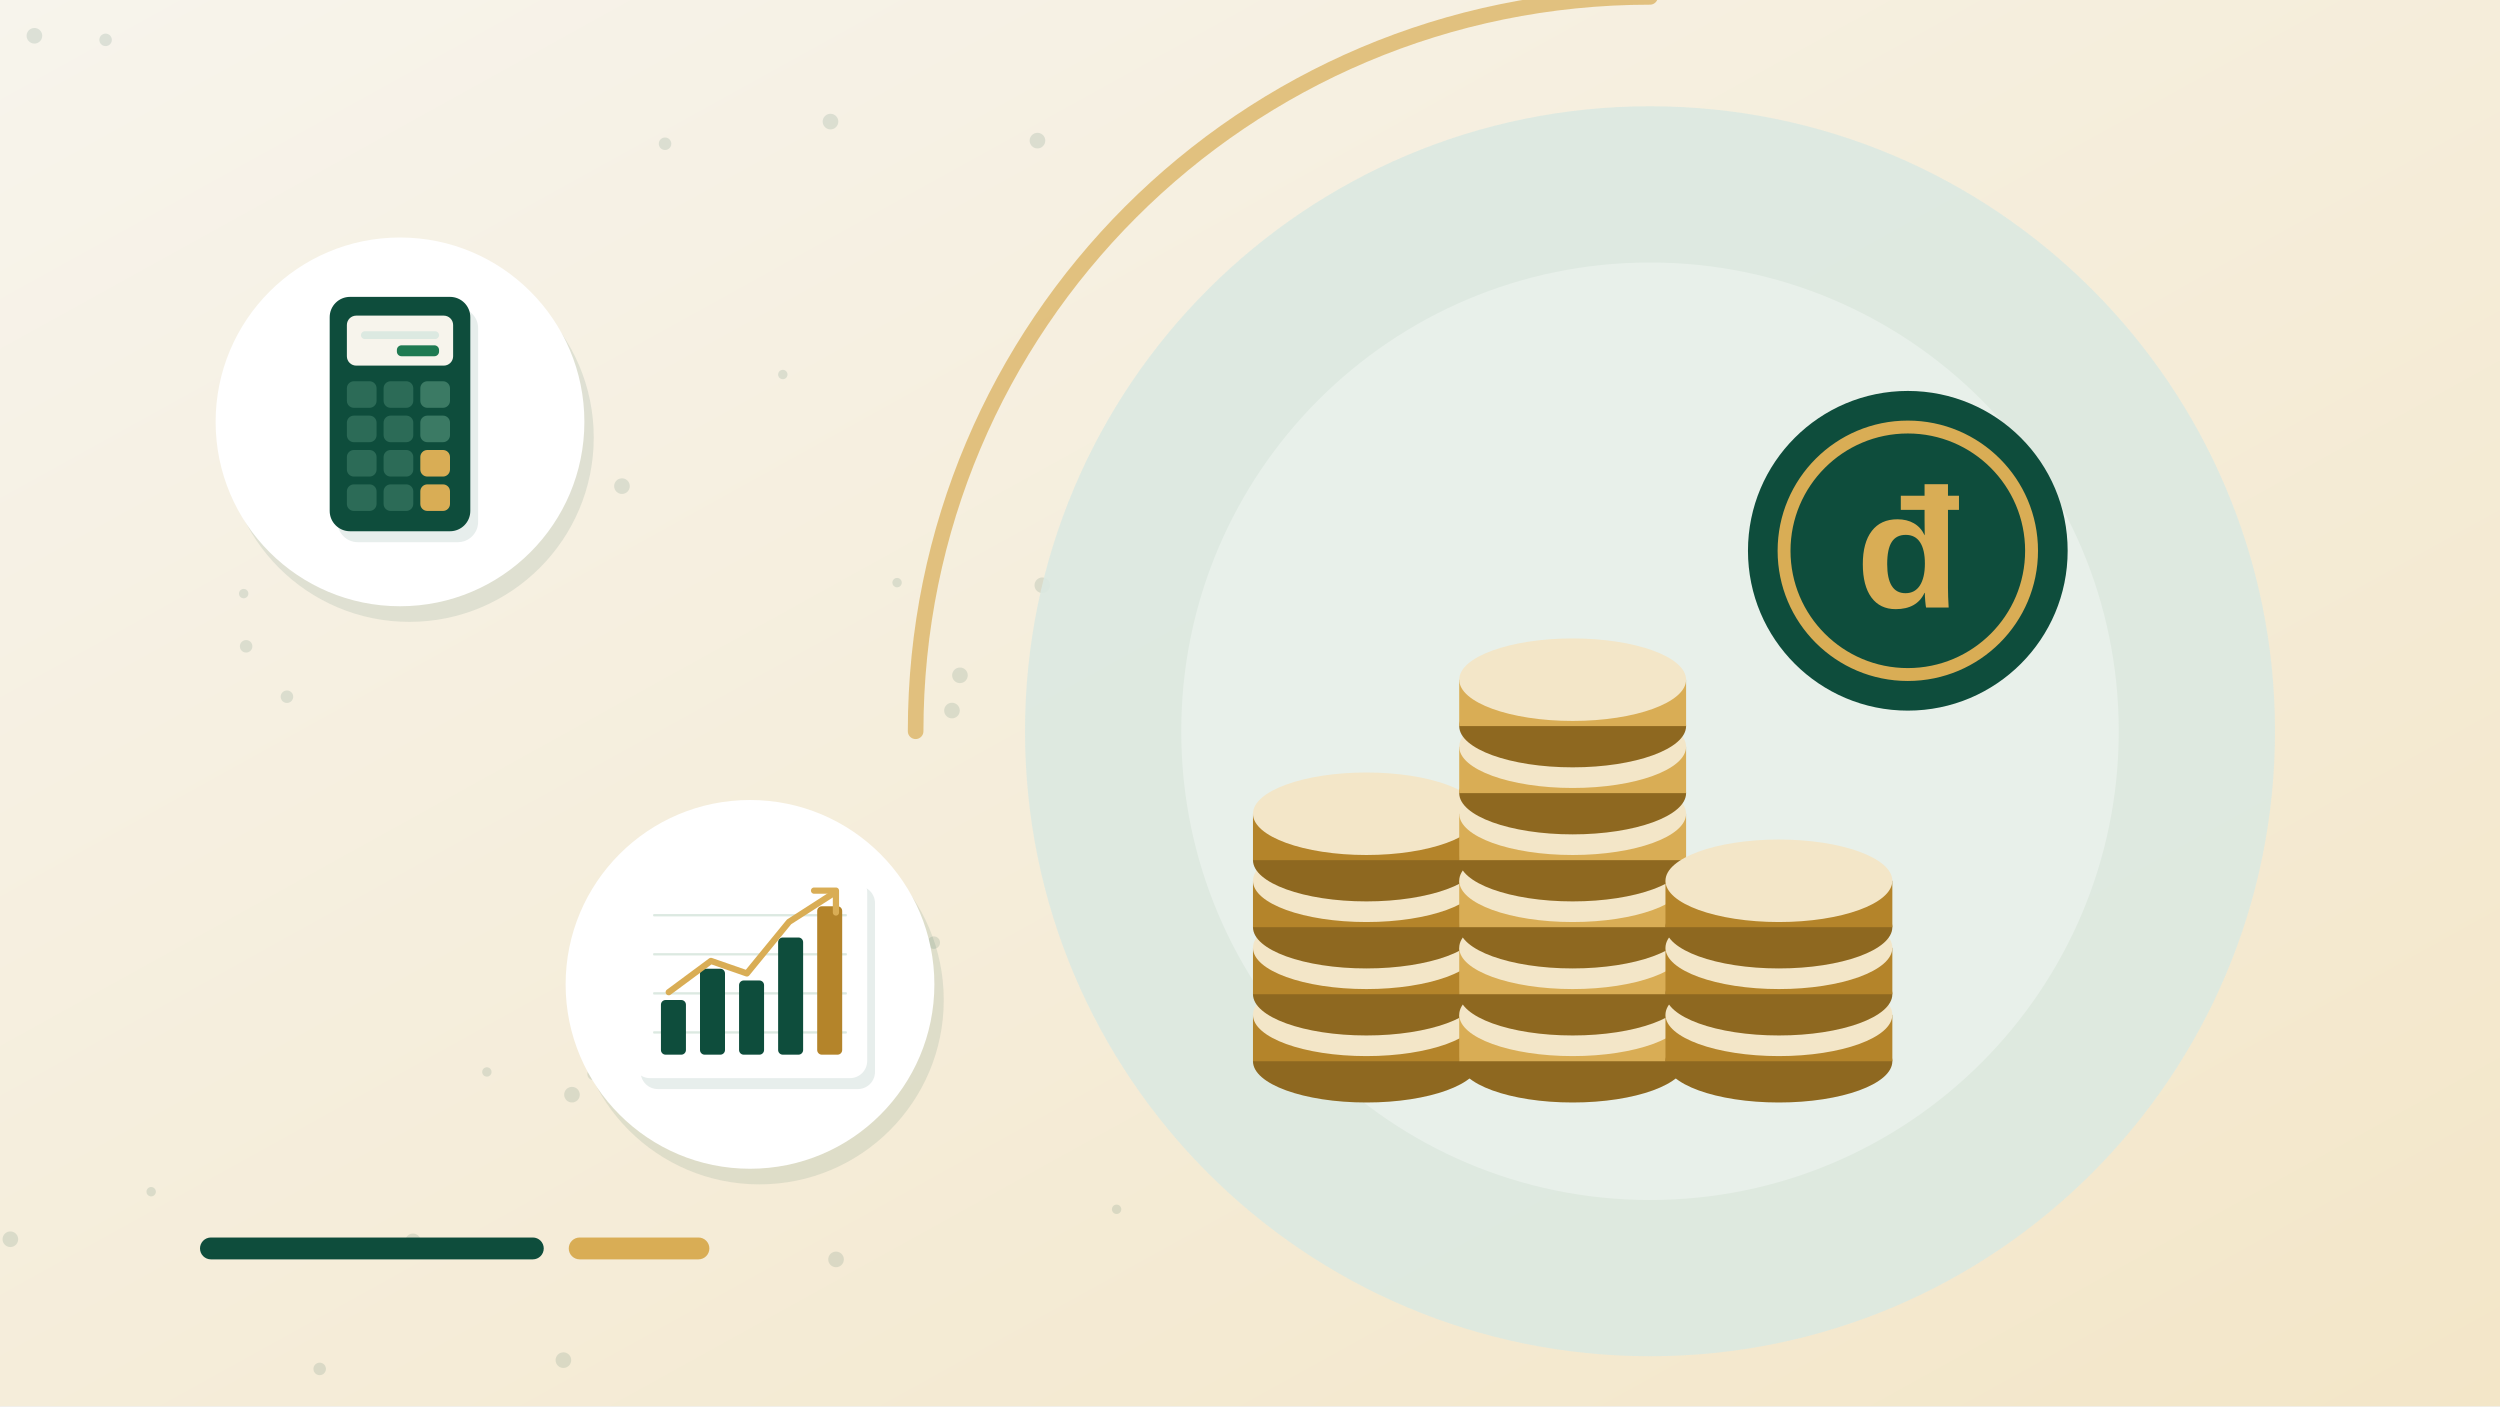
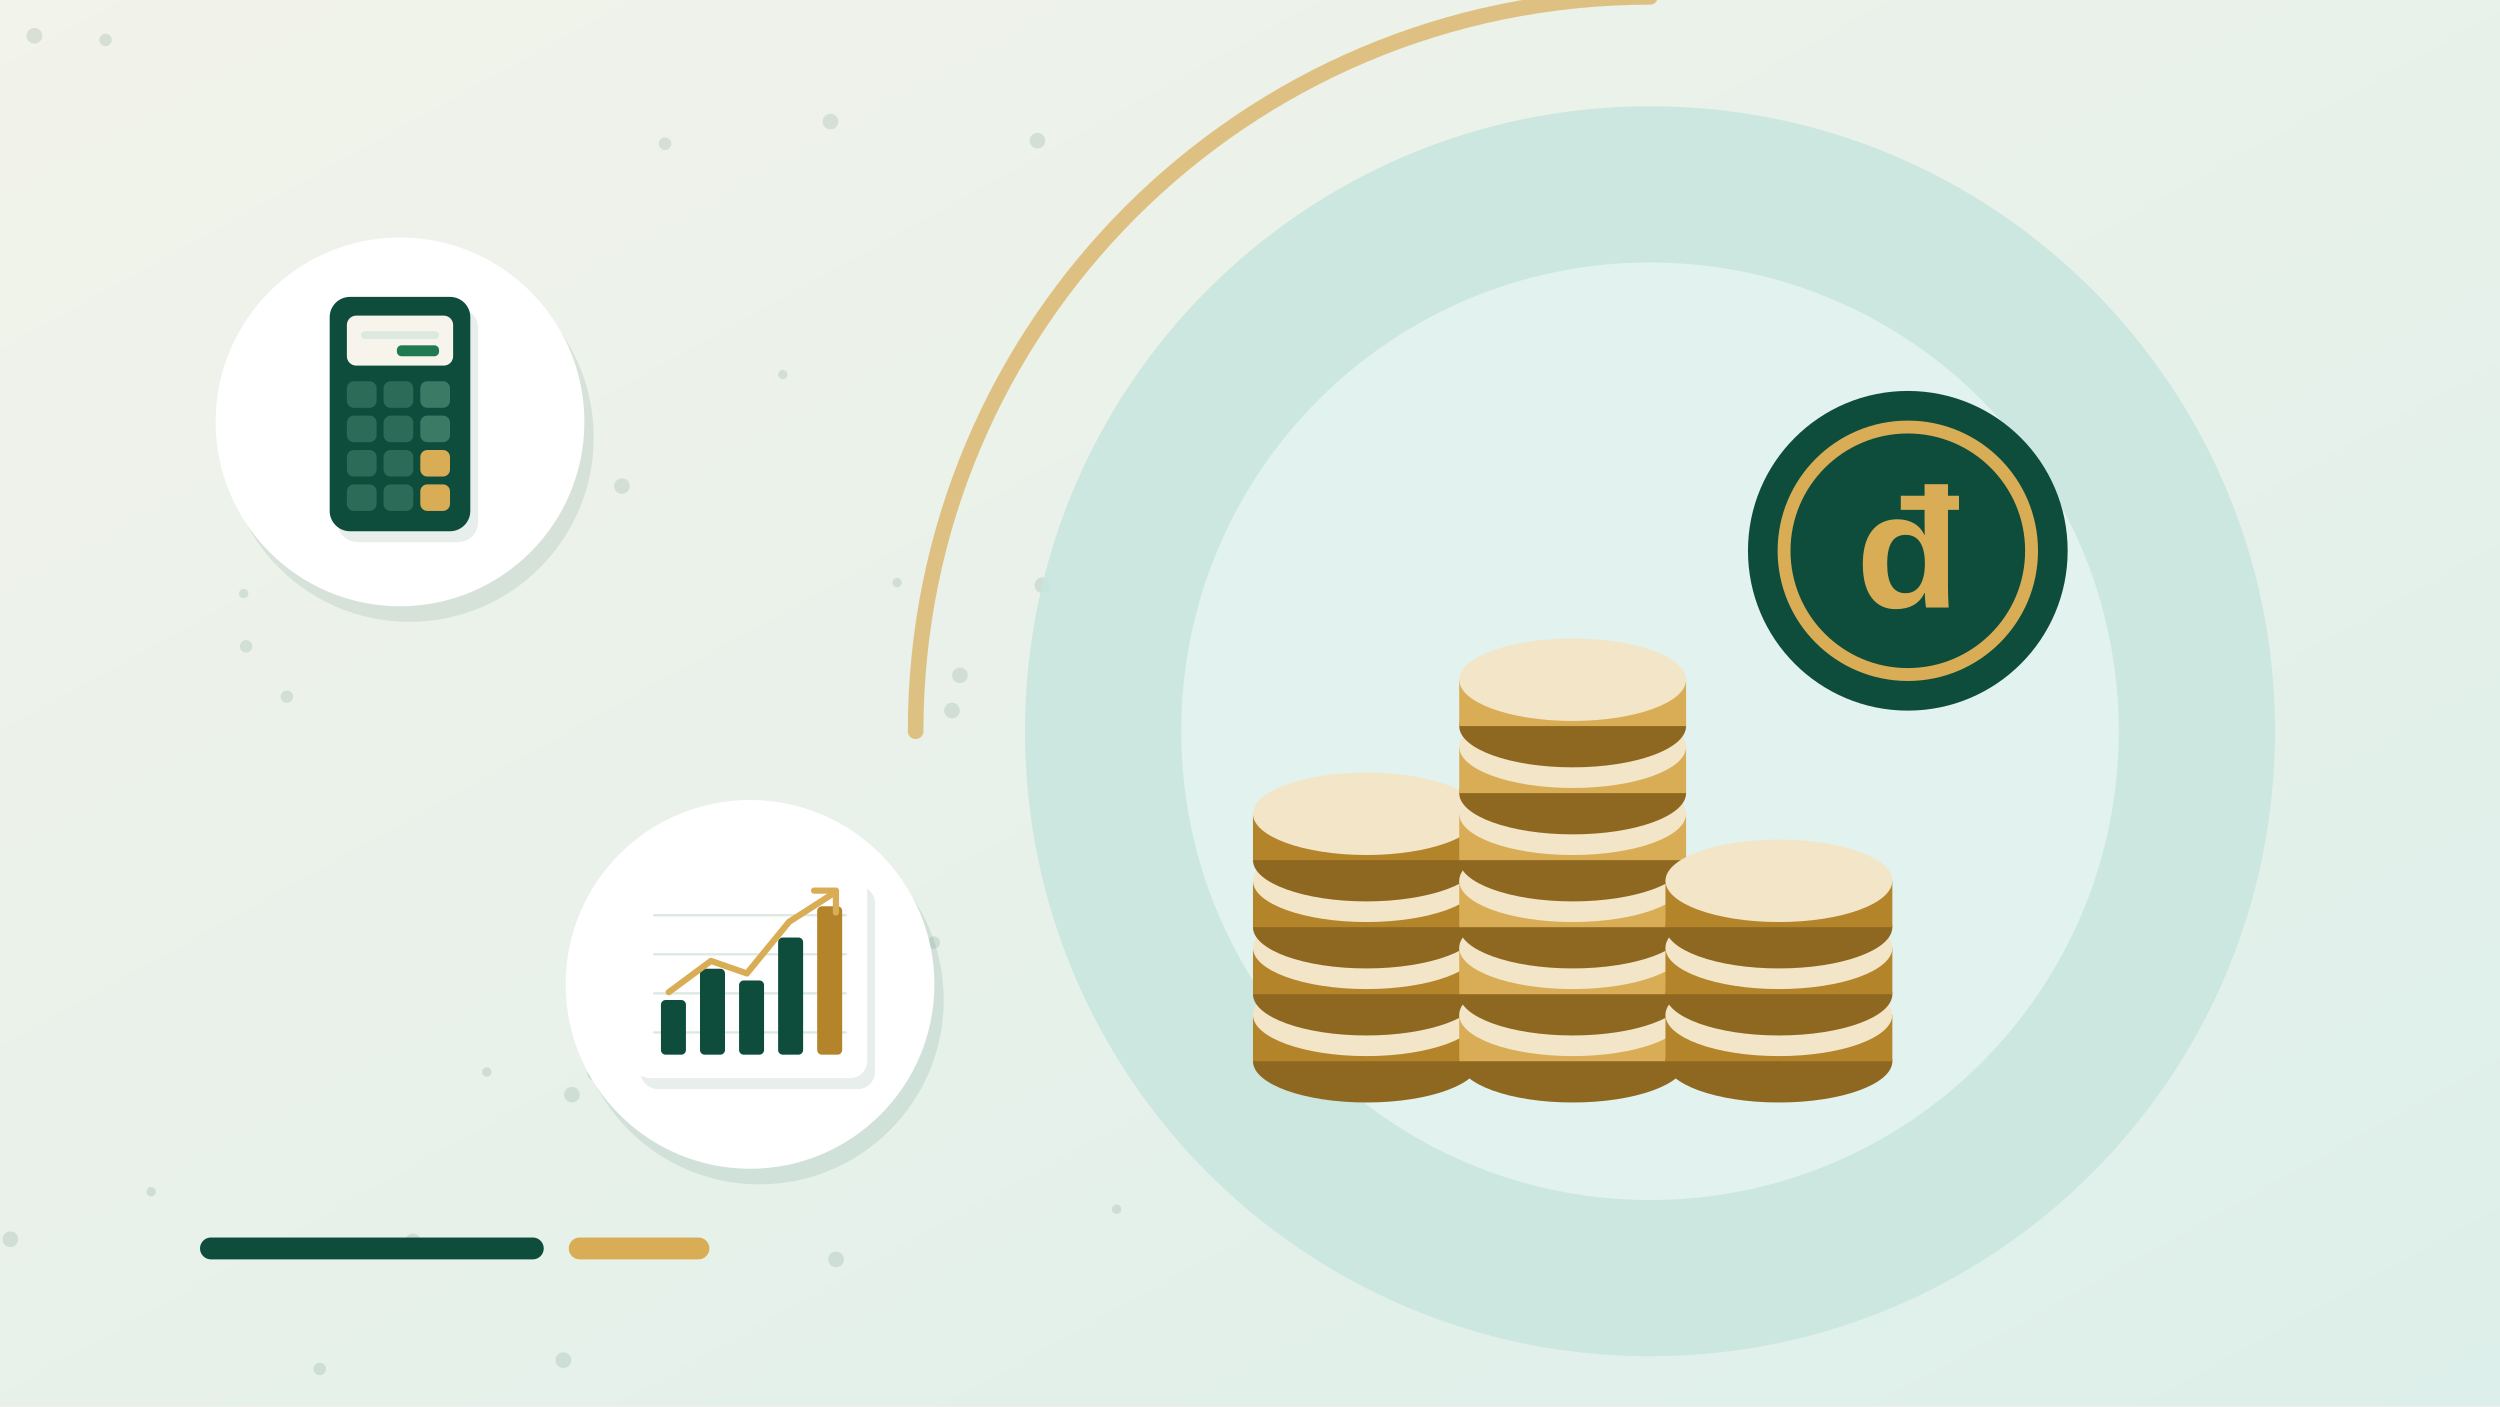
<svg xmlns="http://www.w3.org/2000/svg" viewBox="0 0 1600 900" width="1600" height="900">
  <defs>
    <linearGradient id="bg" x1="0" y1="0" x2="1" y2="1">
-       <stop offset="0" stop-color="#F7F4EC" />
-       <stop offset="1" stop-color="#F3E6C8" />
+       <stop offset="0" stop-color="#F2F3EA" />
+       <stop offset="1" stop-color="#DDEFEA" />
    </linearGradient>
  </defs>
  <rect x="0" y="0" width="1600" height="900" rx="0" fill="url(#bg)" />
  <circle cx="96.742" cy="762.69" r="3" fill="#0E4D3C" opacity=".12" />
  <circle cx="183.65" cy="445.892" r="4" fill="#0E4D3C" opacity=".12" />
  <circle cx="340.017" cy="341.654" r="3" fill="#0E4D3C" opacity=".12" />
  <circle cx="67.579" cy="25.513" r="4" fill="#0E4D3C" opacity=".12" />
  <circle cx="311.592" cy="686.052" r="3" fill="#0E4D3C" opacity=".12" />
  <circle cx="501" cy="239.698" r="3" fill="#0E4D3C" opacity=".12" />
  <circle cx="425.63" cy="92.004" r="4" fill="#0E4D3C" opacity=".12" />
  <circle cx="22.025" cy="22.901" r="5" fill="#0E4D3C" opacity=".12" />
  <circle cx="6.628" cy="793.11" r="5" fill="#0E4D3C" opacity=".12" />
  <circle cx="155.952" cy="379.905" r="3" fill="#0E4D3C" opacity=".12" />
  <circle cx="379.893" cy="687.331" r="4" fill="#0E4D3C" opacity=".12" />
  <circle cx="398.059" cy="311.13" r="5" fill="#0E4D3C" opacity=".12" />
  <circle cx="157.522" cy="413.643" r="4" fill="#0E4D3C" opacity=".12" />
  <circle cx="667.085" cy="374.562" r="5" fill="#0E4D3C" opacity=".12" />
  <circle cx="663.976" cy="90" r="5" fill="#0E4D3C" opacity=".12" />
  <circle cx="714.631" cy="773.952" r="3" fill="#0E4D3C" opacity=".12" />
  <circle cx="535.066" cy="806.018" r="5" fill="#0E4D3C" opacity=".12" />
  <circle cx="360.576" cy="870.489" r="5" fill="#0E4D3C" opacity=".12" />
  <circle cx="597.626" cy="603.275" r="4" fill="#0E4D3C" opacity=".12" />
  <circle cx="204.595" cy="876.106" r="4" fill="#0E4D3C" opacity=".12" />
  <circle cx="609.262" cy="454.755" r="5" fill="#0E4D3C" opacity=".12" />
  <circle cx="614.367" cy="432.204" r="5" fill="#0E4D3C" opacity=".12" />
  <circle cx="574.131" cy="372.883" r="3" fill="#0E4D3C" opacity=".12" />
  <circle cx="264.329" cy="794.459" r="5" fill="#0E4D3C" opacity=".12" />
  <circle cx="531.515" cy="77.821" r="5" fill="#0E4D3C" opacity=".12" />
  <circle cx="366.067" cy="700.598" r="5" fill="#0E4D3C" opacity=".12" />
-   <circle cx="1056" cy="468" r="400" fill="#DCE9E1" opacity=".9" />
-   <circle cx="1056" cy="468" r="300" fill="#E8F0EA" />
+   <circle cx="1056" cy="468" r="400" fill="#C9E6DE" opacity=".9" />
+   <circle cx="1056" cy="468" r="300" fill="#E2F2EE" />
  <path d="M586 468 a 470 470 0 0 1 470 -470" fill="none" stroke="#D9AD55" stroke-width="10" stroke-linecap="round" opacity=".7" />
  <g transform="translate(726 138) scale(1.65)">
    <ellipse cx="90" cy="328" rx="44" ry="16" fill="#8E6820" />
    <rect x="46" y="310" width="88" height="18" rx="0" fill="#B4842A" />
    <ellipse cx="90" cy="310" rx="44" ry="16" fill="#F3E6C8" />
    <ellipse cx="90" cy="302" rx="44" ry="16" fill="#8E6820" />
    <rect x="46" y="284" width="88" height="18" rx="0" fill="#B4842A" />
    <ellipse cx="90" cy="284" rx="44" ry="16" fill="#F3E6C8" />
    <ellipse cx="90" cy="276" rx="44" ry="16" fill="#8E6820" />
    <rect x="46" y="258" width="88" height="18" rx="0" fill="#B4842A" />
    <ellipse cx="90" cy="258" rx="44" ry="16" fill="#F3E6C8" />
    <ellipse cx="90" cy="250" rx="44" ry="16" fill="#8E6820" />
    <rect x="46" y="232" width="88" height="18" rx="0" fill="#B4842A" />
    <ellipse cx="90" cy="232" rx="44" ry="16" fill="#F3E6C8" />
    <ellipse cx="170" cy="328" rx="44" ry="16" fill="#8E6820" />
    <rect x="126" y="310" width="88" height="18" rx="0" fill="#D9AD55" />
    <ellipse cx="170" cy="310" rx="44" ry="16" fill="#F3E6C8" />
    <ellipse cx="170" cy="302" rx="44" ry="16" fill="#8E6820" />
    <rect x="126" y="284" width="88" height="18" rx="0" fill="#D9AD55" />
    <ellipse cx="170" cy="284" rx="44" ry="16" fill="#F3E6C8" />
    <ellipse cx="170" cy="276" rx="44" ry="16" fill="#8E6820" />
    <rect x="126" y="258" width="88" height="18" rx="0" fill="#D9AD55" />
    <ellipse cx="170" cy="258" rx="44" ry="16" fill="#F3E6C8" />
    <ellipse cx="170" cy="250" rx="44" ry="16" fill="#8E6820" />
    <rect x="126" y="232" width="88" height="18" rx="0" fill="#D9AD55" />
    <ellipse cx="170" cy="232" rx="44" ry="16" fill="#F3E6C8" />
    <ellipse cx="170" cy="224" rx="44" ry="16" fill="#8E6820" />
    <rect x="126" y="206" width="88" height="18" rx="0" fill="#D9AD55" />
    <ellipse cx="170" cy="206" rx="44" ry="16" fill="#F3E6C8" />
    <ellipse cx="170" cy="198" rx="44" ry="16" fill="#8E6820" />
    <rect x="126" y="180" width="88" height="18" rx="0" fill="#D9AD55" />
    <ellipse cx="170" cy="180" rx="44" ry="16" fill="#F3E6C8" />
    <ellipse cx="250" cy="328" rx="44" ry="16" fill="#8E6820" />
    <rect x="206" y="310" width="88" height="18" rx="0" fill="#B4842A" />
    <ellipse cx="250" cy="310" rx="44" ry="16" fill="#F3E6C8" />
    <ellipse cx="250" cy="302" rx="44" ry="16" fill="#8E6820" />
    <rect x="206" y="284" width="88" height="18" rx="0" fill="#B4842A" />
    <ellipse cx="250" cy="284" rx="44" ry="16" fill="#F3E6C8" />
    <ellipse cx="250" cy="276" rx="44" ry="16" fill="#8E6820" />
    <rect x="206" y="258" width="88" height="18" rx="0" fill="#B4842A" />
    <ellipse cx="250" cy="258" rx="44" ry="16" fill="#F3E6C8" />
    <circle cx="300" cy="130" r="62" fill="#0E4D3C" />
    <circle cx="300" cy="130" r="48" fill="none" stroke="#D9AD55" stroke-width="5" />
    <text x="300" y="152" text-anchor="middle" font-family="Segoe UI,Arial,sans-serif" font-size="66" font-weight="700" fill="#D9AD55">đ</text>
  </g>
  <circle cx="262" cy="280" r="118" fill="#0E4D3C" opacity=".10" />
  <circle cx="256" cy="270" r="118" fill="#FFFFFF" />
  <g transform="translate(156 170) scale(.5)">
    <rect x="120" y="54" width="180" height="300" rx="26" fill="#0E4D3C" opacity=".10" />
    <rect x="110" y="40" width="180" height="300" rx="26" fill="#0E4D3C" />
    <rect x="132" y="64" width="136" height="64" rx="12" fill="#F7F4EC" />
    <rect x="150" y="84" width="100" height="10" rx="5" fill="#DCE9E1" />
    <rect x="196" y="102" width="54" height="14" rx="6" fill="#1F7A52" />
    <rect x="132" y="148" width="38" height="34" rx="9" fill="#2C6B57" />
    <rect x="179" y="148" width="38" height="34" rx="9" fill="#2C6B57" />
    <rect x="226" y="148" width="38" height="34" rx="9" fill="#3B7A64" />
    <rect x="132" y="192" width="38" height="34" rx="9" fill="#2C6B57" />
    <rect x="179" y="192" width="38" height="34" rx="9" fill="#2C6B57" />
    <rect x="226" y="192" width="38" height="34" rx="9" fill="#3B7A64" />
    <rect x="132" y="236" width="38" height="34" rx="9" fill="#2C6B57" />
    <rect x="179" y="236" width="38" height="34" rx="9" fill="#2C6B57" />
    <rect x="226" y="236" width="38" height="34" rx="9" fill="#D9AD55" />
    <rect x="132" y="280" width="38" height="34" rx="9" fill="#2C6B57" />
    <rect x="179" y="280" width="38" height="34" rx="9" fill="#2C6B57" />
    <rect x="226" y="280" width="38" height="34" rx="9" fill="#D9AD55" />
  </g>
  <circle cx="486" cy="640" r="118" fill="#0E4D3C" opacity=".10" />
  <circle cx="480" cy="630" r="118" fill="#FFFFFF" />
  <g transform="translate(380 530) scale(.5)">
    <rect x="60" y="74" width="300" height="260" rx="22" fill="#0E4D3C" opacity=".10" />
    <rect x="50" y="60" width="300" height="260" rx="22" fill="#FFFFFF" />
    <rect x="76" y="110" width="248" height="3" rx="1" fill="#DCE9E1" />
    <rect x="76" y="160" width="248" height="3" rx="1" fill="#DCE9E1" />
    <rect x="76" y="210" width="248" height="3" rx="1" fill="#DCE9E1" />
    <rect x="76" y="260" width="248" height="3" rx="1" fill="#DCE9E1" />
    <rect x="86" y="220" width="32" height="70" rx="6" fill="#0E4D3C" />
    <rect x="136" y="180" width="32" height="110" rx="6" fill="#0E4D3C" />
    <rect x="186" y="195" width="32" height="95" rx="6" fill="#0E4D3C" />
    <rect x="236" y="140" width="32" height="150" rx="6" fill="#0E4D3C" />
    <rect x="286" y="100" width="32" height="190" rx="6" fill="#B4842A" />
    <path d="M96 210L150 170 196 186 250 120 306 84" fill="none" stroke="#D9AD55" stroke-width="8" stroke-linecap="round" stroke-linejoin="round" />
    <path d="M282 80h28v28" fill="none" stroke="#D9AD55" stroke-width="8" stroke-linecap="round" stroke-linejoin="round" />
  </g>
  <rect x="128" y="792" width="220" height="14" rx="7" fill="#0E4D3C" />
  <rect x="364" y="792" width="90" height="14" rx="7" fill="#D9AD55" />
</svg>
